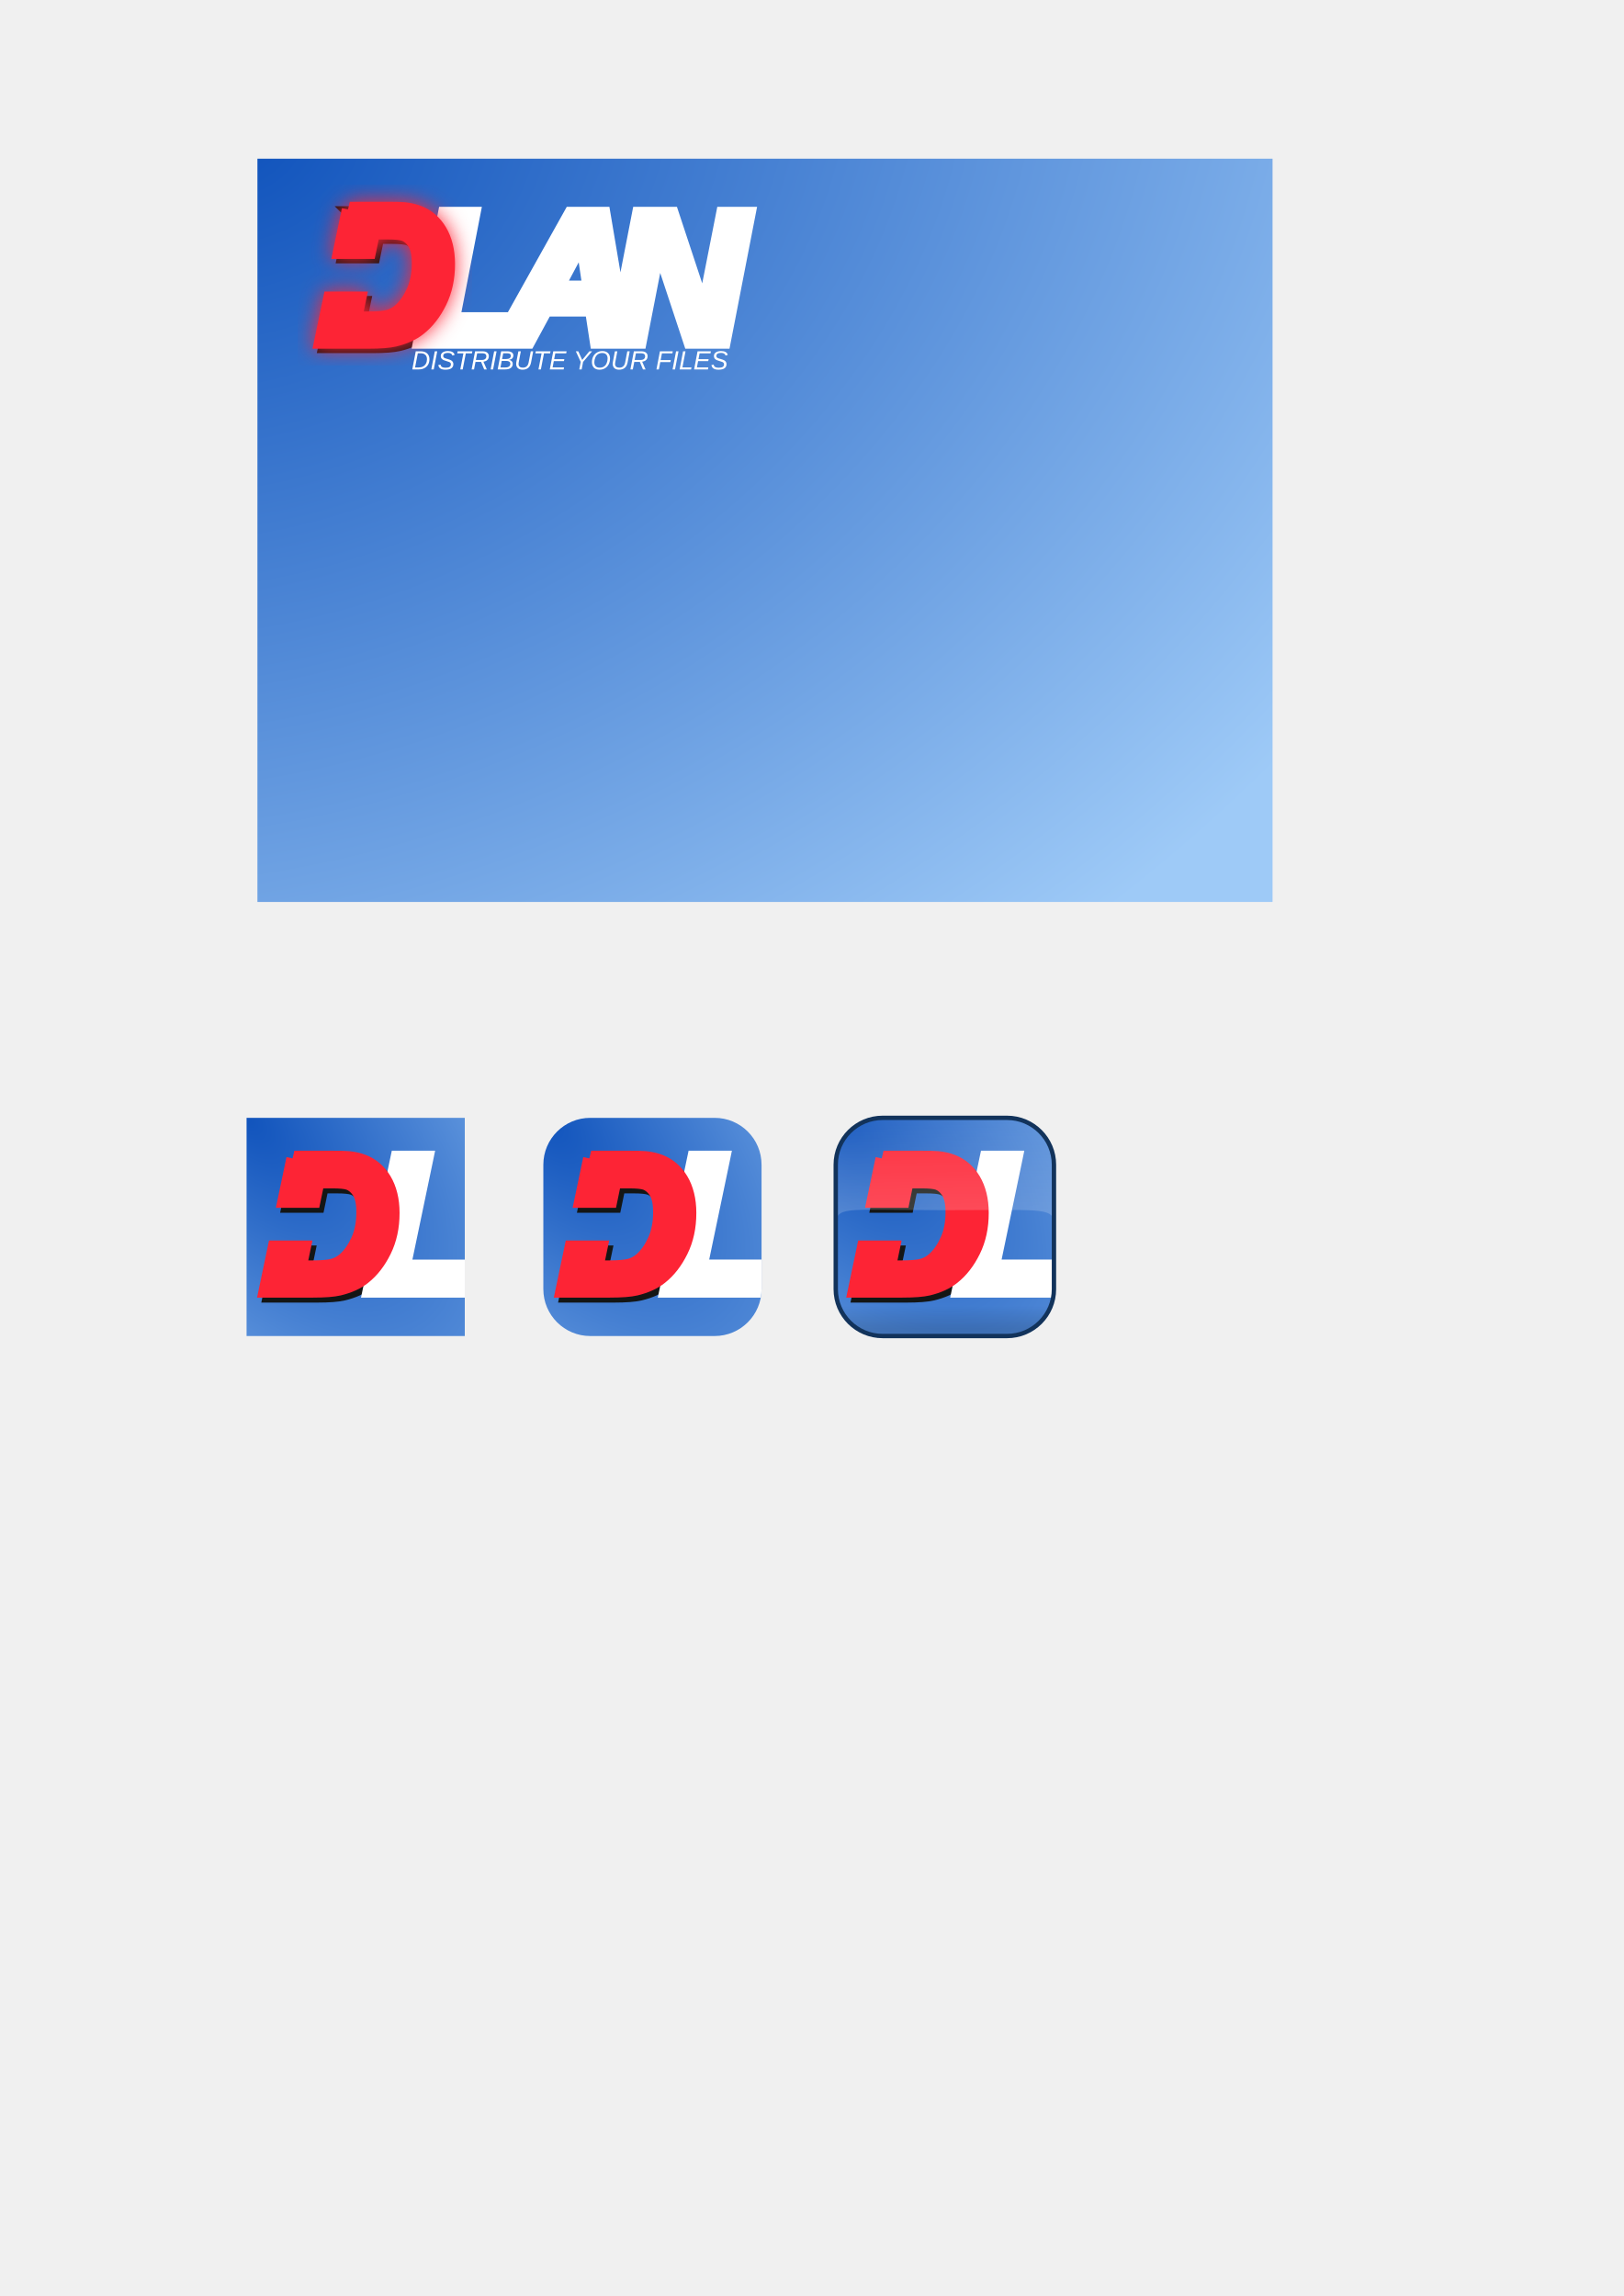
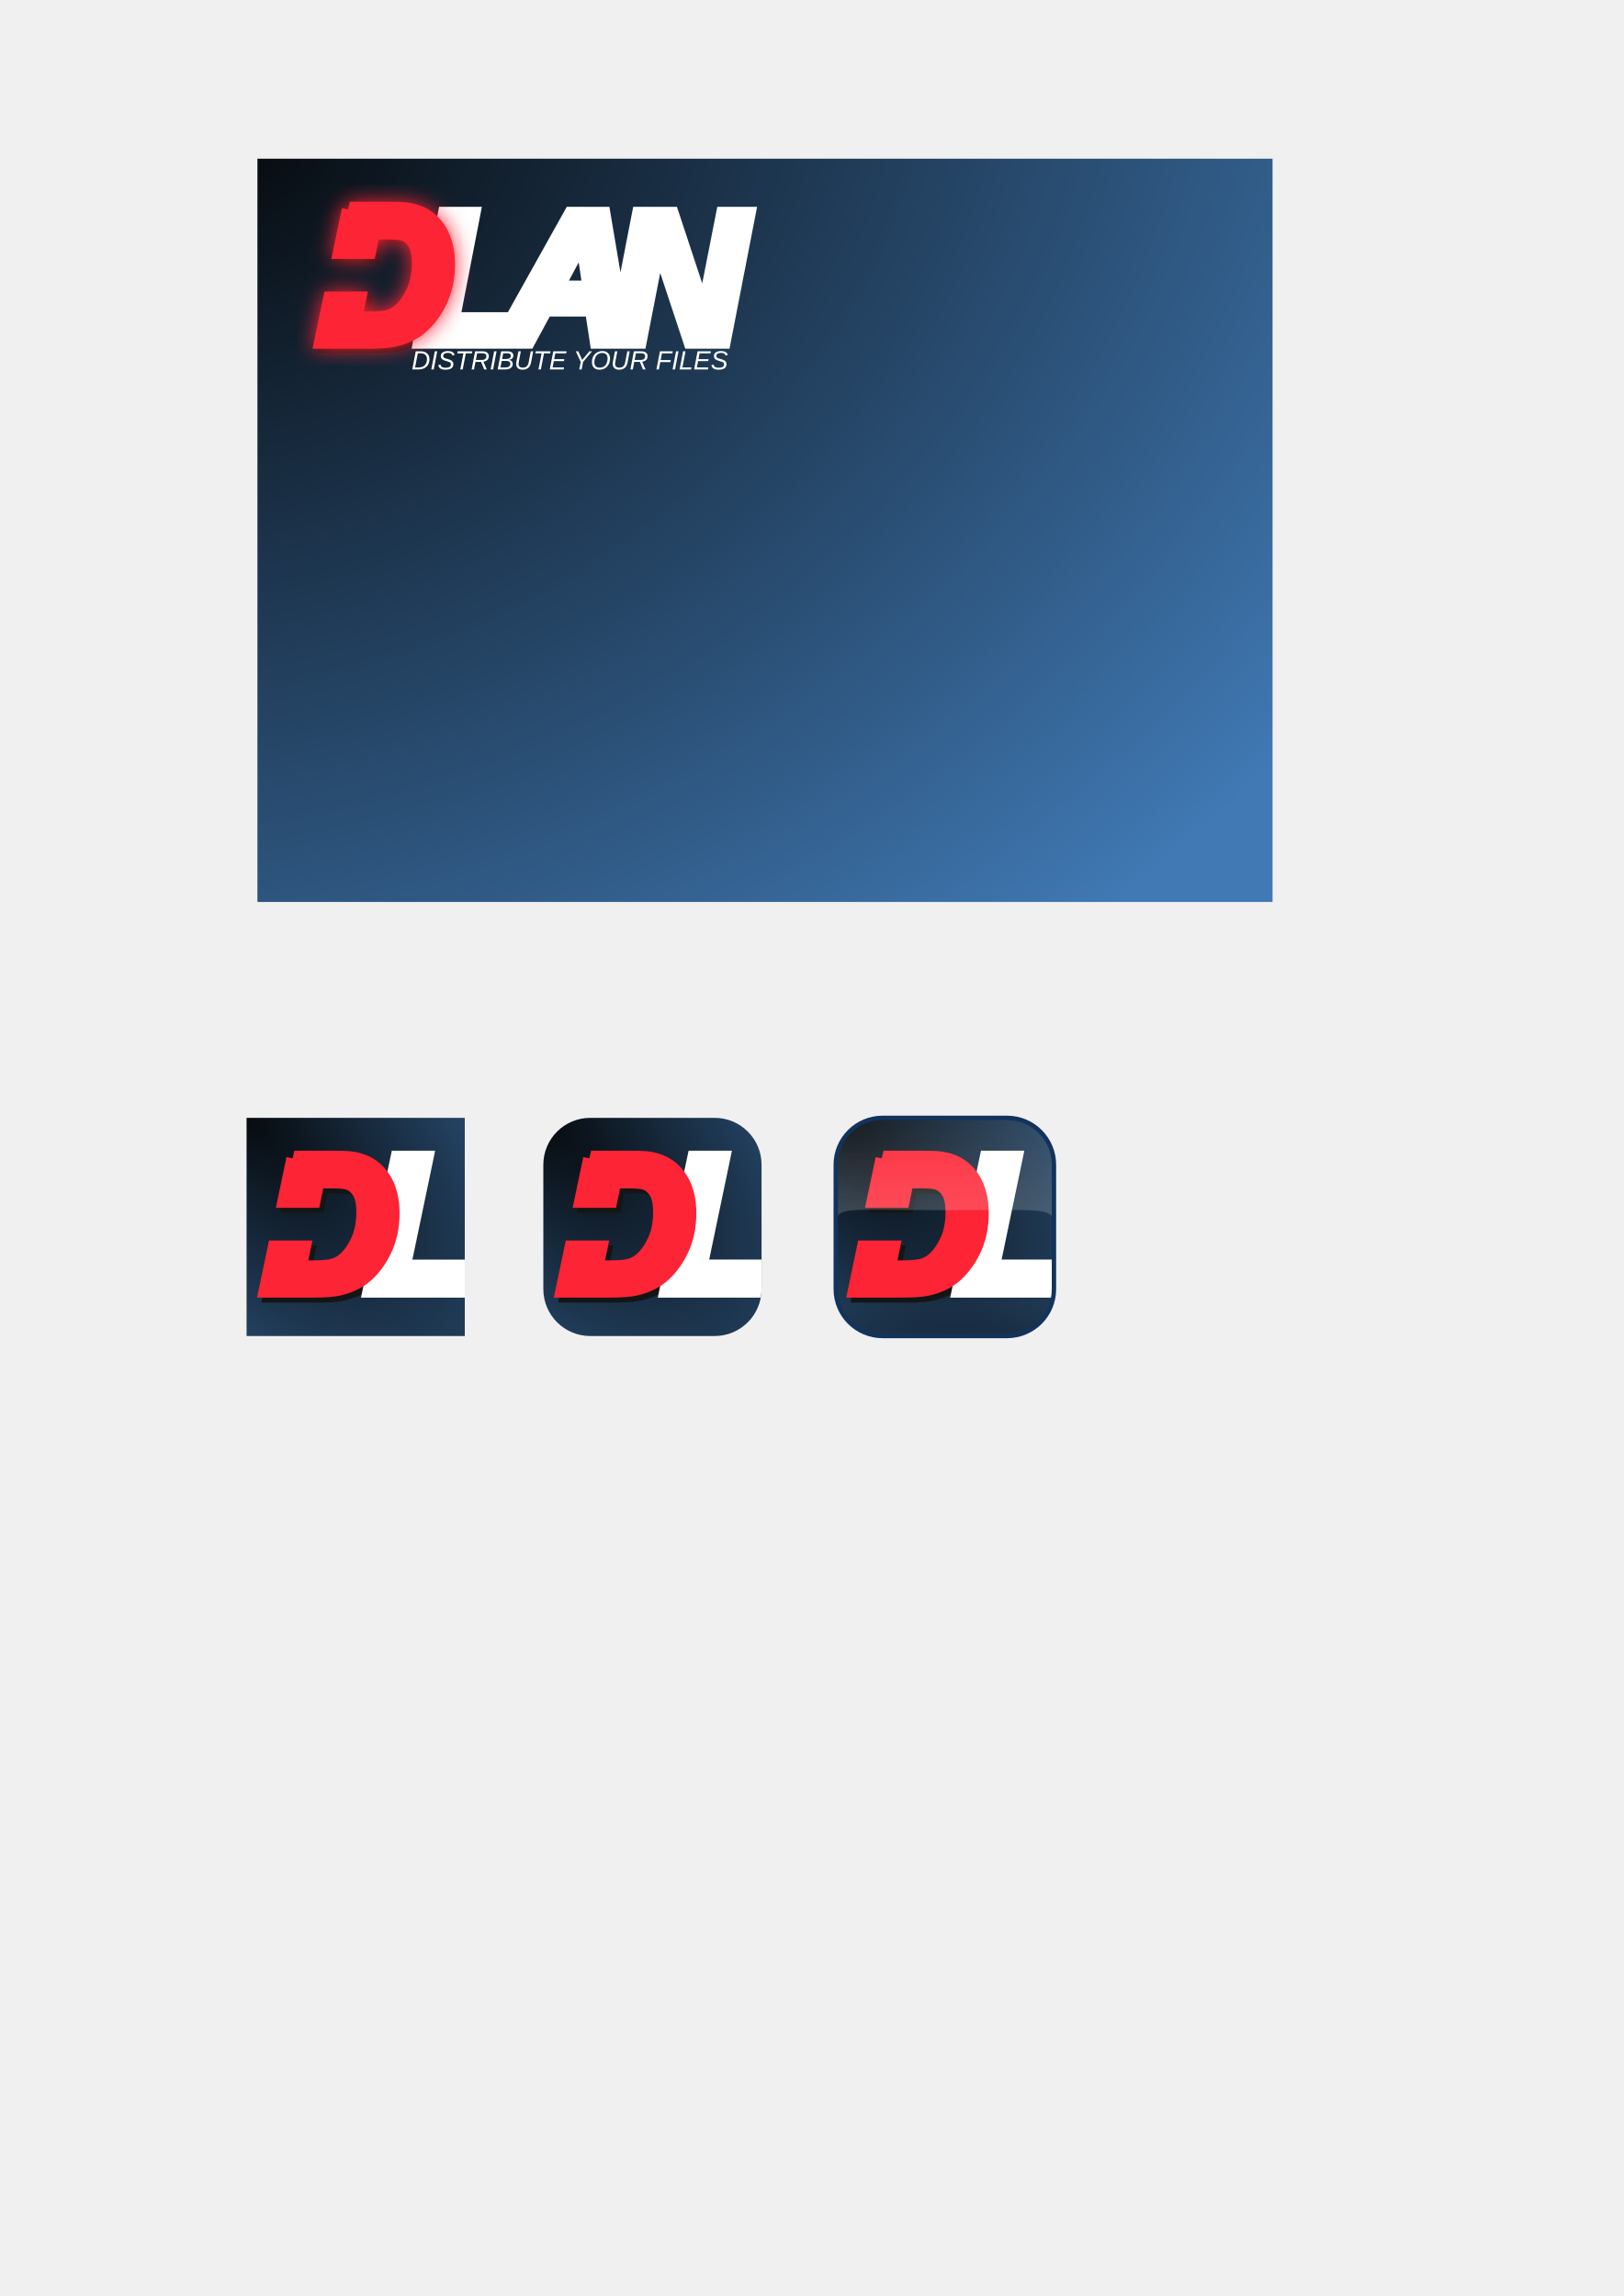
<svg xmlns="http://www.w3.org/2000/svg" xmlns:xlink="http://www.w3.org/1999/xlink" width="744.094" height="1052.362" id="svg6780" version="1.1">
  <defs id="defs6782">
    <linearGradient id="linearGradient3874">
      <stop id="stop3876" offset="0" style="stop-color:#000000;stop-opacity:0.595;" />
      <stop id="stop3878" offset="1" style="stop-color:#000000;stop-opacity:0;" />
    </linearGradient>
    <linearGradient id="linearGradient3826">
      <stop id="stop3828" offset="0" style="stop-color:#ffffff;stop-opacity:0.315;" />
      <stop id="stop3830" offset="1" style="stop-color:#ffffff;stop-opacity:1;" />
    </linearGradient>
    <filter color-interpolation-filters="sRGB" id="filter3894" x="-0.197" width="1.394" y="-0.187" height="1.375">
      <feGaussianBlur stdDeviation="4.68" id="feGaussianBlur3896" />
    </filter>
    <radialGradient xlink:href="#linearGradient3795" id="radialGradient6778" gradientUnits="userSpaceOnUse" gradientTransform="matrix(1.381971,1.129621,-1.624774,1.357496,481.3983,375.386)" cx="56.043" cy="385.816" fx="56.043" fy="385.816" r="340" />
    <linearGradient id="linearGradient3795">
-       <stop style="stop-color:#1053bc;stop-opacity:1;" offset="0" id="stop3797" />
-       <stop style="stop-color:#9ecaf7;stop-opacity:1;" offset="1" id="stop3799" />
+       <stop style="stop-color:#070b0f;stop-opacity:1;" offset="0" id="stop3797" />
+       <stop style="stop-color:#4079b4;stop-opacity:1;" offset="1" id="stop3799" />
    </linearGradient>
    <radialGradient r="340" fy="385.816" fx="56.043" cy="385.816" cx="56.043" gradientTransform="matrix(1.233487,0.9850468,-1.450201,1.183758,599.7721,-445.7132)" gradientUnits="userSpaceOnUse" id="radialGradient6816" xlink:href="#linearGradient3795" />
-     <radialGradient xlink:href="#linearGradient3795-7" id="radialGradient3941" gradientUnits="userSpaceOnUse" gradientTransform="matrix(0.6854414,0.6505665,-0.2405003,0.4122895,165.5264,314.9158)" cx="56.043" cy="385.816" fx="56.043" fy="385.816" r="340" />
+     <radialGradient xlink:href="#linearGradient3795" id="radialGradient3941" gradientUnits="userSpaceOnUse" gradientTransform="matrix(0.6854414,0.6505665,-0.2405003,0.4122895,165.5264,314.9158)" cx="56.043" cy="385.816" fx="56.043" fy="385.816" r="340" />
    <linearGradient id="linearGradient3795-7">
      <stop style="stop-color:#1053bc;stop-opacity:1;" offset="0" id="stop3797-4" />
      <stop style="stop-color:#9ecaf7;stop-opacity:1;" offset="1" id="stop3799-0" />
    </linearGradient>
-     <radialGradient xlink:href="#linearGradient3795-7" id="radialGradient3903" gradientUnits="userSpaceOnUse" gradientTransform="matrix(0.6854414,0.6505665,-0.2405003,0.4122895,301.5264,314.9158)" cx="56.043" cy="385.816" fx="56.043" fy="385.816" r="340" />
+     <radialGradient xlink:href="#linearGradient3795" id="radialGradient3903" gradientUnits="userSpaceOnUse" gradientTransform="matrix(0.6854414,0.6505665,-0.2405003,0.4122895,301.5264,314.9158)" cx="56.043" cy="385.816" fx="56.043" fy="385.816" r="340" />
    <linearGradient id="linearGradient3269">
      <stop style="stop-color:#1053bc;stop-opacity:1;" offset="0" id="stop3271" />
      <stop style="stop-color:#9ecaf7;stop-opacity:1;" offset="1" id="stop3273" />
    </linearGradient>
-     <radialGradient xlink:href="#linearGradient3795-7" id="radialGradient3049" gradientUnits="userSpaceOnUse" gradientTransform="matrix(0.6854414,0.6505665,-0.2405003,0.4122895,435.5264,314.9158)" cx="56.043" cy="385.816" fx="56.043" fy="385.816" r="340" />
+     <radialGradient xlink:href="#linearGradient3795" id="radialGradient3049" gradientUnits="userSpaceOnUse" gradientTransform="matrix(0.6854414,0.6505665,-0.2405003,0.4122895,435.5264,314.9158)" cx="56.043" cy="385.816" fx="56.043" fy="385.816" r="340" />
    <linearGradient xlink:href="#linearGradient3826" id="linearGradient3843" x1="436" y1="512.621" x2="437" y2="567.121" gradientUnits="userSpaceOnUse" gradientTransform="matrix(1,0,0,0.8878505,0,57.46262)" />
    <radialGradient xlink:href="#linearGradient3795-7" id="radialGradient3853" gradientUnits="userSpaceOnUse" gradientTransform="matrix(0.6854414,0.6505665,-0.2405003,0.4122895,435.5264,314.9158)" cx="56.043" cy="385.816" fx="56.043" fy="385.816" r="340" />
    <linearGradient xlink:href="#linearGradient3874" id="linearGradient3882" x1="432.494" y1="609.041" x2="432.494" y2="598.395" gradientUnits="userSpaceOnUse" />
  </defs>
  <g id="layer1">
-     <rect y="72.74" x="117.971" height="340.672" width="465.202" id="rect6776" style="fill:url(#radialGradient6816);fill-opacity:1;stroke:none" />
+     <rect y="72.74" x="117.971" height="340.672" width="465.202" id="rect6776" style="fill:url(#radialGradient6816);fill-opacity:1.0;stroke:none" />
    <g transform="translate(88.20543,-238.9675)" id="g6754">
      <g transform="translate(-196.5855,7.739412)" id="g6756" style="font-size:83.747px;font-style:oblique;font-variant:normal;font-weight:bold;font-stretch:normal;line-height:125%;letter-spacing:-11.36px;word-spacing:1.75px;fill:#141615;fill-opacity:1;stroke:#141615;stroke-width:7.4;stroke-miterlimit:4;stroke-opacity:1;stroke-dasharray:none;font-family:Arial;-inkscape-font-specification:Arial Bold Oblique">
        <path id="path6758" d="m 270.688,329.438 -3.938,18.781 12.312,0 1.844,-8.906 7.156,0 c 3.626,5e-5 6.145,0.259 7.562,0.75 2.017,0.709 3.717,2.141 5.094,4.281 1.377,2.14 2.062,5.31 2.062,9.562 -5e-5,4.989 -0.837,9.32 -2.5,13 -1.663,3.68 -3.699,6.636 -6.125,8.844 -1.69,1.527 -3.563,2.566 -5.594,3.125 -2.031,0.559 -5.287,0.844 -9.812,0.844 l -6.25,0 1.906,-9.125 -12.344,0 -3.938,18.781 21.156,0 c 5.316,0 9.25,-0.307 11.812,-0.906 4.525,-1.09 8.231,-2.773 11.094,-5.062 3.735,-2.944 6.814,-6.935 9.281,-11.938 2.467,-5.002 3.719,-10.727 3.719,-17.188 -6e-5,-2.999 -0.311,-5.76 -0.938,-8.281 -0.627,-2.522 -1.529,-4.752 -2.688,-6.688 -1.159,-1.935 -2.53,-3.592 -4.125,-4.969 -1.595,-1.377 -3.363,-2.424 -5.312,-3.188 -1.949,-0.763 -4.176,-1.286 -6.656,-1.531 -1.254,-0.136 -4.127,-0.187 -8.625,-0.188 l -16.156,0 z" style="fill:#141615;fill-opacity:1;stroke:#141615;stroke-width:7.4;stroke-miterlimit:4;stroke-opacity:1;stroke-dasharray:none" />
      </g>
      <text xml:space="preserve" style="font-size:83.747px;font-style:oblique;font-variant:normal;font-weight:bold;font-stretch:normal;line-height:125%;letter-spacing:-11.36px;word-spacing:1.75px;fill:#ffffff;fill-opacity:1;stroke:#ffffff;stroke-width:7.4;stroke-miterlimit:4;stroke-opacity:1;stroke-dasharray:none;font-family:Arial;-inkscape-font-specification:Arial Bold Oblique" x="103.435" y="395.086" id="text6760">
        <tspan id="tspan6762" x="103.435" y="395.086">LAN</tspan>
      </text>
      <g id="g6764" style="font-size:83.747px;font-style:oblique;font-variant:normal;font-weight:bold;font-stretch:normal;line-height:125%;letter-spacing:-11.36px;word-spacing:1.75px;fill:#fd2435;fill-opacity:1;stroke:#fd2435;stroke-width:7.4;stroke-miterlimit:4;stroke-opacity:1;stroke-dasharray:none;filter:url(#filter3894);font-family:Arial;-inkscape-font-specification:Arial Bold Oblique" transform="translate(-198.5714,5.714286)">
        <path id="path6766" d="m 270.688,329.438 -3.938,18.781 12.312,0 1.844,-8.906 7.156,0 c 3.626,5e-5 6.145,0.259 7.562,0.75 2.017,0.709 3.717,2.141 5.094,4.281 1.377,2.14 2.062,5.31 2.062,9.562 -5e-5,4.989 -0.837,9.32 -2.5,13 -1.663,3.68 -3.699,6.636 -6.125,8.844 -1.69,1.527 -3.563,2.566 -5.594,3.125 -2.031,0.559 -5.287,0.844 -9.812,0.844 l -6.25,0 1.906,-9.125 -12.344,0 -3.938,18.781 21.156,0 c 5.316,0 9.25,-0.307 11.812,-0.906 4.525,-1.09 8.231,-2.773 11.094,-5.062 3.735,-2.944 6.814,-6.935 9.281,-11.938 2.467,-5.002 3.719,-10.727 3.719,-17.188 -6e-5,-2.999 -0.311,-5.76 -0.938,-8.281 -0.627,-2.522 -1.529,-4.752 -2.688,-6.688 -1.159,-1.935 -2.53,-3.592 -4.125,-4.969 -1.595,-1.377 -3.363,-2.424 -5.312,-3.188 -1.949,-0.763 -4.176,-1.286 -6.656,-1.531 -1.254,-0.136 -4.127,-0.187 -8.625,-0.188 l -16.156,0 z" style="fill:#fd2435;fill-opacity:1;stroke:#fd2435;stroke-width:7.4;stroke-miterlimit:4;stroke-opacity:1;stroke-dasharray:none" />
      </g>
      <g style="font-size:83.747px;font-style:oblique;font-variant:normal;font-weight:bold;font-stretch:normal;line-height:125%;letter-spacing:-11.36px;word-spacing:1.75px;fill:#fd2435;fill-opacity:1;stroke:#fd2435;stroke-width:7.4;stroke-miterlimit:4;stroke-opacity:1;stroke-dasharray:none;font-family:Arial;-inkscape-font-specification:Arial Bold Oblique" id="g6768" transform="translate(-198.5714,5.714286)">
        <path style="fill:#fd2435;fill-opacity:1;stroke:#fd2435;stroke-width:7.4;stroke-miterlimit:4;stroke-opacity:1;stroke-dasharray:none" d="m 270.688,329.438 -3.938,18.781 12.312,0 1.844,-8.906 7.156,0 c 3.626,5e-5 6.145,0.259 7.562,0.75 2.017,0.709 3.717,2.141 5.094,4.281 1.377,2.14 2.062,5.31 2.062,9.562 -5e-5,4.989 -0.837,9.32 -2.5,13 -1.663,3.68 -3.699,6.636 -6.125,8.844 -1.69,1.527 -3.563,2.566 -5.594,3.125 -2.031,0.559 -5.287,0.844 -9.812,0.844 l -6.25,0 1.906,-9.125 -12.344,0 -3.938,18.781 21.156,0 c 5.316,0 9.25,-0.307 11.812,-0.906 4.525,-1.09 8.231,-2.773 11.094,-5.062 3.735,-2.944 6.814,-6.935 9.281,-11.938 2.467,-5.002 3.719,-10.727 3.719,-17.188 -6e-5,-2.999 -0.311,-5.76 -0.938,-8.281 -0.627,-2.522 -1.529,-4.752 -2.688,-6.688 -1.159,-1.935 -2.53,-3.592 -4.125,-4.969 -1.595,-1.377 -3.363,-2.424 -5.312,-3.188 -1.949,-0.763 -4.176,-1.286 -6.656,-1.531 -1.254,-0.136 -4.127,-0.187 -8.625,-0.188 l -16.156,0 z" id="path6770" />
      </g>
      <text xml:space="preserve" style="font-size:11.999px;font-style:normal;font-variant:normal;font-weight:normal;font-stretch:normal;line-height:125%;letter-spacing:0px;word-spacing:0px;fill:#ffffff;fill-opacity:1;stroke:none;font-family:Arial;-inkscape-font-specification:Arial" x="100.853" y="406.288" id="text6772" transform="scale(0.9951029,1.004921)">
        <tspan id="tspan6774" x="100.853" y="406.288" style="font-style:oblique;font-variant:normal;font-weight:normal;font-stretch:normal;fill:#ffffff;fill-opacity:1;font-family:Arial;-inkscape-font-specification:Arial Oblique">DISTRIBUTE YOUR FILES</tspan>
      </text>
    </g>
    <g style="font-size:83.747px;font-style:oblique;font-variant:normal;font-weight:bold;font-stretch:normal;line-height:125%;letter-spacing:-11.36px;word-spacing:1.75px;fill:#141615;fill-opacity:1;stroke:#141615;stroke-width:7.4;stroke-miterlimit:4;stroke-opacity:1;stroke-dasharray:none;font-family:Arial;-inkscape-font-specification:Arial Bold Oblique" id="g3060" transform="translate(2.20932,203.7042)">
      <path style="fill:#141615;fill-opacity:1;stroke:#141615;stroke-width:7.4;stroke-miterlimit:4;stroke-opacity:1;stroke-dasharray:none" d="m 270.688,329.438 -3.938,18.781 12.312,0 1.844,-8.906 7.156,0 c 3.626,5e-5 6.145,0.259 7.562,0.75 2.017,0.709 3.717,2.141 5.094,4.281 1.377,2.14 2.062,5.31 2.062,9.562 -5e-5,4.989 -0.837,9.32 -2.5,13 -1.663,3.68 -3.699,6.636 -6.125,8.844 -1.69,1.527 -3.563,2.566 -5.594,3.125 -2.031,0.559 -5.287,0.844 -9.812,0.844 l -6.25,0 1.906,-9.125 -12.344,0 -3.938,18.781 21.156,0 c 5.316,0 9.25,-0.307 11.812,-0.906 4.525,-1.09 8.231,-2.773 11.094,-5.062 3.735,-2.944 6.814,-6.935 9.281,-11.938 2.467,-5.002 3.719,-10.727 3.719,-17.188 -6e-5,-2.999 -0.311,-5.76 -0.938,-8.281 -0.627,-2.522 -1.529,-4.752 -2.688,-6.688 -1.159,-1.935 -2.53,-3.592 -4.125,-4.969 -1.595,-1.377 -3.363,-2.424 -5.312,-3.188 -1.949,-0.763 -4.176,-1.286 -6.656,-1.531 -1.254,-0.136 -4.127,-0.187 -8.625,-0.188 l -16.156,0 z" id="path3062" />
    </g>
-     <rect ry="21.5" y="512.362" x="248.996" height="100" width="100" id="rect3120" style="fill:url(#radialGradient3903);fill-opacity:1;stroke:none" />
+     <rect ry="21.5" y="512.362" x="248.996" height="100" width="100" id="rect3120" style="fill:url(#radialGradient3903);fill-opacity:1.0;stroke:none" />
    <g transform="translate(2.17605,203.9619)" id="g3048-2" style="font-size:83.747px;font-style:oblique;font-variant:normal;font-weight:bold;font-stretch:normal;line-height:125%;letter-spacing:-11.36px;word-spacing:1.75px;fill:#141615;fill-opacity:1;stroke:#141615;stroke-width:7.4;stroke-miterlimit:4;stroke-opacity:1;stroke-dasharray:none;font-family:Arial;-inkscape-font-specification:Arial Bold Oblique">
      <path id="path3050-5" d="m 270.688,329.438 -3.938,18.781 12.312,0 1.844,-8.906 7.156,0 c 3.626,5e-5 6.145,0.259 7.562,0.75 2.017,0.709 3.717,2.141 5.094,4.281 1.377,2.14 2.062,5.31 2.062,9.562 -5e-5,4.989 -0.837,9.32 -2.5,13 -1.663,3.68 -3.699,6.636 -6.125,8.844 -1.69,1.527 -3.563,2.566 -5.594,3.125 -2.031,0.559 -5.287,0.844 -9.812,0.844 l -6.25,0 1.906,-9.125 -12.344,0 -3.938,18.781 21.156,0 c 5.316,0 9.25,-0.307 11.812,-0.906 4.525,-1.09 8.231,-2.773 11.094,-5.062 3.735,-2.944 6.814,-6.935 9.281,-11.938 2.467,-5.002 3.719,-10.727 3.719,-17.188 -6e-5,-2.999 -0.311,-5.76 -0.938,-8.281 -0.627,-2.522 -1.529,-4.752 -2.688,-6.688 -1.159,-1.935 -2.53,-3.592 -4.125,-4.969 -1.595,-1.377 -3.363,-2.424 -5.312,-3.188 -1.949,-0.763 -4.176,-1.286 -6.656,-1.531 -1.254,-0.136 -4.127,-0.187 -8.625,-0.188 l -16.156,0 z" style="fill:#141615;fill-opacity:1;stroke:#141615;stroke-width:7.4;stroke-miterlimit:4;stroke-opacity:1;stroke-dasharray:none" />
    </g>
    <path style="fill:#ffffff;fill-opacity:1;stroke:none" d="m 315.566,527.416 -0.625,2.938 -12.562,59.938 -0.938,4.469 4.562,0 42.625,0 c 0.231,-1.268 0.375,-2.57 0.375,-3.906 l 0,-13.531 -24,0 9.5,-45.469 0.906,-4.438 -4.531,0 -12.312,0 -3,0 z" id="rect3949" />
    <g transform="translate(0.22341,201.6791)" id="g3072" style="font-size:83.747px;font-style:oblique;font-variant:normal;font-weight:bold;font-stretch:normal;line-height:125%;letter-spacing:-11.36px;word-spacing:1.75px;fill:#fd2435;fill-opacity:1;stroke:#fd2435;stroke-width:7.4;stroke-miterlimit:4;stroke-opacity:1;stroke-dasharray:none;font-family:Arial;-inkscape-font-specification:Arial Bold Oblique">
      <path id="path3074" d="m 270.688,329.438 -3.938,18.781 12.312,0 1.844,-8.906 7.156,0 c 3.626,5e-5 6.145,0.259 7.562,0.75 2.017,0.709 3.717,2.141 5.094,4.281 1.377,2.14 2.062,5.31 2.062,9.562 -5e-5,4.989 -0.837,9.32 -2.5,13 -1.663,3.68 -3.699,6.636 -6.125,8.844 -1.69,1.527 -3.563,2.566 -5.594,3.125 -2.031,0.559 -5.287,0.844 -9.812,0.844 l -6.25,0 1.906,-9.125 -12.344,0 -3.938,18.781 21.156,0 c 5.316,0 9.25,-0.307 11.812,-0.906 4.525,-1.09 8.231,-2.773 11.094,-5.062 3.735,-2.944 6.814,-6.935 9.281,-11.938 2.467,-5.002 3.719,-10.727 3.719,-17.188 -6e-5,-2.999 -0.311,-5.76 -0.938,-8.281 -0.627,-2.522 -1.529,-4.752 -2.688,-6.688 -1.159,-1.935 -2.53,-3.592 -4.125,-4.969 -1.595,-1.377 -3.363,-2.424 -5.312,-3.188 -1.949,-0.763 -4.176,-1.286 -6.656,-1.531 -1.254,-0.136 -4.127,-0.187 -8.625,-0.188 l -16.156,0 z" style="fill:#fd2435;fill-opacity:1;stroke:#fd2435;stroke-width:7.4;stroke-miterlimit:4;stroke-opacity:1;stroke-dasharray:none" />
    </g>
    <g transform="translate(-133.7907,203.7042)" id="g3925" style="font-size:83.747px;font-style:oblique;font-variant:normal;font-weight:bold;font-stretch:normal;line-height:125%;letter-spacing:-11.36px;word-spacing:1.75px;fill:#141615;fill-opacity:1;stroke:#141615;stroke-width:7.4;stroke-miterlimit:4;stroke-opacity:1;stroke-dasharray:none;font-family:Arial;-inkscape-font-specification:Arial Bold Oblique">
      <path id="path3927" d="m 270.688,329.438 -3.938,18.781 12.312,0 1.844,-8.906 7.156,0 c 3.626,5e-5 6.145,0.259 7.562,0.75 2.017,0.709 3.717,2.141 5.094,4.281 1.377,2.14 2.062,5.31 2.062,9.562 -5e-5,4.989 -0.837,9.32 -2.5,13 -1.663,3.68 -3.699,6.636 -6.125,8.844 -1.69,1.527 -3.563,2.566 -5.594,3.125 -2.031,0.559 -5.287,0.844 -9.812,0.844 l -6.25,0 1.906,-9.125 -12.344,0 -3.938,18.781 21.156,0 c 5.316,0 9.25,-0.307 11.812,-0.906 4.525,-1.09 8.231,-2.773 11.094,-5.062 3.735,-2.944 6.814,-6.935 9.281,-11.938 2.467,-5.002 3.719,-10.727 3.719,-17.188 -6e-5,-2.999 -0.311,-5.76 -0.938,-8.281 -0.627,-2.522 -1.529,-4.752 -2.688,-6.688 -1.159,-1.935 -2.53,-3.592 -4.125,-4.969 -1.595,-1.377 -3.363,-2.424 -5.312,-3.188 -1.949,-0.763 -4.176,-1.286 -6.656,-1.531 -1.254,-0.136 -4.127,-0.187 -8.625,-0.188 l -16.156,0 z" style="fill:#141615;fill-opacity:1;stroke:#141615;stroke-width:7.4;stroke-miterlimit:4;stroke-opacity:1;stroke-dasharray:none" />
    </g>
-     <rect style="fill:url(#radialGradient3941);fill-opacity:1;stroke:none" id="rect3929" width="100" height="100" x="112.996" y="512.362" ry="0" />
+     <rect style="fill:url(#radialGradient3941);fill-opacity:1.0;stroke:none" id="rect3929" width="100" height="100" x="112.996" y="512.362" ry="0" />
    <g style="font-size:83.747px;font-style:oblique;font-variant:normal;font-weight:bold;font-stretch:normal;line-height:125%;letter-spacing:-11.36px;word-spacing:1.75px;fill:#141615;fill-opacity:1;stroke:#141615;stroke-width:7.4;stroke-miterlimit:4;stroke-opacity:1;stroke-dasharray:none;font-family:Arial;-inkscape-font-specification:Arial Bold Oblique" id="g3931" transform="translate(-133.8239,203.9619)">
      <path style="fill:#141615;fill-opacity:1;stroke:#141615;stroke-width:7.4;stroke-miterlimit:4;stroke-opacity:1;stroke-dasharray:none" d="m 270.688,329.438 -3.938,18.781 12.312,0 1.844,-8.906 7.156,0 c 3.626,5e-5 6.145,0.259 7.562,0.75 2.017,0.709 3.717,2.141 5.094,4.281 1.377,2.14 2.062,5.31 2.062,9.562 -5e-5,4.989 -0.837,9.32 -2.5,13 -1.663,3.68 -3.699,6.636 -6.125,8.844 -1.69,1.527 -3.563,2.566 -5.594,3.125 -2.031,0.559 -5.287,0.844 -9.812,0.844 l -6.25,0 1.906,-9.125 -12.344,0 -3.938,18.781 21.156,0 c 5.316,0 9.25,-0.307 11.812,-0.906 4.525,-1.09 8.231,-2.773 11.094,-5.062 3.735,-2.944 6.814,-6.935 9.281,-11.938 2.467,-5.002 3.719,-10.727 3.719,-17.188 -6e-5,-2.999 -0.311,-5.76 -0.938,-8.281 -0.627,-2.522 -1.529,-4.752 -2.688,-6.688 -1.159,-1.935 -2.53,-3.592 -4.125,-4.969 -1.595,-1.377 -3.363,-2.424 -5.312,-3.188 -1.949,-0.763 -4.176,-1.286 -6.656,-1.531 -1.254,-0.136 -4.127,-0.187 -8.625,-0.188 l -16.156,0 z" id="path3933" />
    </g>
    <path style="fill:#ffffff;fill-opacity:1;stroke:none" d="m 179.558,527.423 -0.625,2.938 -12.562,59.938 -0.938,4.469 4.562,0 43,0 0,-17.438 -24,0 9.5,-45.469 0.906,-4.438 -4.531,0 -12.312,0 -3,0 z" id="rect3943" />
    <g style="font-size:83.747px;font-style:oblique;font-variant:normal;font-weight:bold;font-stretch:normal;line-height:125%;letter-spacing:-11.36px;word-spacing:1.75px;fill:#fd2435;fill-opacity:1;stroke:#fd2435;stroke-width:7.4;stroke-miterlimit:4;stroke-opacity:1;stroke-dasharray:none;font-family:Arial;-inkscape-font-specification:Arial Bold Oblique" id="g3937" transform="translate(-135.7766,201.6791)">
      <path style="fill:#fd2435;fill-opacity:1;stroke:#fd2435;stroke-width:7.4;stroke-miterlimit:4;stroke-opacity:1;stroke-dasharray:none" d="m 270.688,329.438 -3.938,18.781 12.312,0 1.844,-8.906 7.156,0 c 3.626,5e-5 6.145,0.259 7.562,0.75 2.017,0.709 3.717,2.141 5.094,4.281 1.377,2.14 2.062,5.31 2.062,9.562 -5e-5,4.989 -0.837,9.32 -2.5,13 -1.663,3.68 -3.699,6.636 -6.125,8.844 -1.69,1.527 -3.563,2.566 -5.594,3.125 -2.031,0.559 -5.287,0.844 -9.812,0.844 l -6.25,0 1.906,-9.125 -12.344,0 -3.938,18.781 21.156,0 c 5.316,0 9.25,-0.307 11.812,-0.906 4.525,-1.09 8.231,-2.773 11.094,-5.062 3.735,-2.944 6.814,-6.935 9.281,-11.938 2.467,-5.002 3.719,-10.727 3.719,-17.188 -6e-5,-2.999 -0.311,-5.76 -0.938,-8.281 -0.627,-2.522 -1.529,-4.752 -2.688,-6.688 -1.159,-1.935 -2.53,-3.592 -4.125,-4.969 -1.595,-1.377 -3.363,-2.424 -5.312,-3.188 -1.949,-0.763 -4.176,-1.286 -6.656,-1.531 -1.254,-0.136 -4.127,-0.187 -8.625,-0.188 l -16.156,0 z" id="path3939" />
    </g>
    <g transform="translate(136.2093,203.7042)" id="g3033" style="font-size:83.747px;font-style:oblique;font-variant:normal;font-weight:bold;font-stretch:normal;line-height:125%;letter-spacing:-11.36px;word-spacing:1.75px;fill:#141615;fill-opacity:1;stroke:#141615;stroke-width:7.4;stroke-miterlimit:4;stroke-opacity:1;stroke-dasharray:none;font-family:Arial;-inkscape-font-specification:Arial Bold Oblique">
      <path id="path3035" d="m 270.688,329.438 -3.938,18.781 12.312,0 1.844,-8.906 7.156,0 c 3.626,5e-5 6.145,0.259 7.562,0.75 2.017,0.709 3.717,2.141 5.094,4.281 1.377,2.14 2.062,5.31 2.062,9.562 -5e-5,4.989 -0.837,9.32 -2.5,13 -1.663,3.68 -3.699,6.636 -6.125,8.844 -1.69,1.527 -3.563,2.566 -5.594,3.125 -2.031,0.559 -5.287,0.844 -9.812,0.844 l -6.25,0 1.906,-9.125 -12.344,0 -3.938,18.781 21.156,0 c 5.316,0 9.25,-0.307 11.812,-0.906 4.525,-1.09 8.231,-2.773 11.094,-5.062 3.735,-2.944 6.814,-6.935 9.281,-11.938 2.467,-5.002 3.719,-10.727 3.719,-17.188 -6e-5,-2.999 -0.311,-5.76 -0.938,-8.281 -0.627,-2.522 -1.529,-4.752 -2.688,-6.688 -1.159,-1.935 -2.53,-3.592 -4.125,-4.969 -1.595,-1.377 -3.363,-2.424 -5.312,-3.188 -1.949,-0.763 -4.176,-1.286 -6.656,-1.531 -1.254,-0.136 -4.127,-0.187 -8.625,-0.188 l -16.156,0 z" style="fill:#141615;fill-opacity:1;stroke:#141615;stroke-width:7.4;stroke-miterlimit:4;stroke-opacity:1;stroke-dasharray:none" />
    </g>
-     <rect style="fill:url(#radialGradient3049);fill-opacity:1;stroke:none" id="rect3037" width="100" height="100" x="382.996" y="512.362" ry="21.5" />
+     <rect style="fill:url(#radialGradient3049);fill-opacity:1.0;stroke:none" id="rect3037" width="100" height="100" x="382.996" y="512.362" ry="21.5" />
    <g style="font-size:83.747px;font-style:oblique;font-variant:normal;font-weight:bold;font-stretch:normal;line-height:125%;letter-spacing:-11.36px;word-spacing:1.75px;fill:#141615;fill-opacity:1;stroke:#141615;stroke-width:7.4;stroke-miterlimit:4;stroke-opacity:1;stroke-dasharray:none;font-family:Arial;-inkscape-font-specification:Arial Bold Oblique" id="g3039" transform="translate(136.1761,203.9619)">
      <path style="fill:#141615;fill-opacity:1;stroke:#141615;stroke-width:7.4;stroke-miterlimit:4;stroke-opacity:1;stroke-dasharray:none" d="m 270.688,329.438 -3.938,18.781 12.312,0 1.844,-8.906 7.156,0 c 3.626,5e-5 6.145,0.259 7.562,0.75 2.017,0.709 3.717,2.141 5.094,4.281 1.377,2.14 2.062,5.31 2.062,9.562 -5e-5,4.989 -0.837,9.32 -2.5,13 -1.663,3.68 -3.699,6.636 -6.125,8.844 -1.69,1.527 -3.563,2.566 -5.594,3.125 -2.031,0.559 -5.287,0.844 -9.812,0.844 l -6.25,0 1.906,-9.125 -12.344,0 -3.938,18.781 21.156,0 c 5.316,0 9.25,-0.307 11.812,-0.906 4.525,-1.09 8.231,-2.773 11.094,-5.062 3.735,-2.944 6.814,-6.935 9.281,-11.938 2.467,-5.002 3.719,-10.727 3.719,-17.188 -6e-5,-2.999 -0.311,-5.76 -0.938,-8.281 -0.627,-2.522 -1.529,-4.752 -2.688,-6.688 -1.159,-1.935 -2.53,-3.592 -4.125,-4.969 -1.595,-1.377 -3.363,-2.424 -5.312,-3.188 -1.949,-0.763 -4.176,-1.286 -6.656,-1.531 -1.254,-0.136 -4.127,-0.187 -8.625,-0.188 l -16.156,0 z" id="path3041" />
    </g>
    <path id="path3043" d="m 449.566,527.416 -0.625,2.938 -12.562,59.938 -0.938,4.469 4.562,0 42.625,0 c 0.231,-1.268 0.375,-2.57 0.375,-3.906 l 0,-13.531 -24,0 9.5,-45.469 0.906,-4.438 -4.531,0 -12.312,0 -3,0 z" style="fill:#ffffff;fill-opacity:1;stroke:none" />
    <g style="font-size:83.747px;font-style:oblique;font-variant:normal;font-weight:bold;font-stretch:normal;line-height:125%;letter-spacing:-11.36px;word-spacing:1.75px;fill:#fd2435;fill-opacity:1;stroke:#fd2435;stroke-width:7.4;stroke-miterlimit:4;stroke-opacity:1;stroke-dasharray:none;font-family:Arial;-inkscape-font-specification:Arial Bold Oblique" id="g3045" transform="translate(134.2234,201.6791)">
      <path style="fill:#fd2435;fill-opacity:1;stroke:#fd2435;stroke-width:7.4;stroke-miterlimit:4;stroke-opacity:1;stroke-dasharray:none" d="m 270.688,329.438 -3.938,18.781 12.312,0 1.844,-8.906 7.156,0 c 3.626,5e-5 6.145,0.259 7.562,0.75 2.017,0.709 3.717,2.141 5.094,4.281 1.377,2.14 2.062,5.31 2.062,9.562 -5e-5,4.989 -0.837,9.32 -2.5,13 -1.663,3.68 -3.699,6.636 -6.125,8.844 -1.69,1.527 -3.563,2.566 -5.594,3.125 -2.031,0.559 -5.287,0.844 -9.812,0.844 l -6.25,0 1.906,-9.125 -12.344,0 -3.938,18.781 21.156,0 c 5.316,0 9.25,-0.307 11.812,-0.906 4.525,-1.09 8.231,-2.773 11.094,-5.062 3.735,-2.944 6.814,-6.935 9.281,-11.938 2.467,-5.002 3.719,-10.727 3.719,-17.188 -6e-5,-2.999 -0.311,-5.76 -0.938,-8.281 -0.627,-2.522 -1.529,-4.752 -2.688,-6.688 -1.159,-1.935 -2.53,-3.592 -4.125,-4.969 -1.595,-1.377 -3.363,-2.424 -5.312,-3.188 -1.949,-0.763 -4.176,-1.286 -6.656,-1.531 -1.254,-0.136 -4.127,-0.187 -8.625,-0.188 l -16.156,0 z" id="path3047" />
    </g>
    <path style="opacity:0.195;fill:url(#linearGradient3843);fill-opacity:1;stroke:none" d="M 403.375,512.375 C 391.984,512.884 383,521.219 383,531.464 l 0,28.411 c 1.259,-7.062 6.612,-5.206 49.935,-5.208 42.616,-0.002 49.132,-1.333 50.065,5.208 l 0,-28.411 C 483,520.889 473.411,512.375 461.5,512.375 l -57,0 c -0.372,0 -0.758,-0.016 -1.125,0 z" id="rect3834" />
    <rect ry="21.5" y="512.362" x="382.996" height="100" width="100" id="rect3872" style="fill:url(#linearGradient3882);fill-opacity:1;stroke:none;opacity:0.24" />
    <rect style="fill:none;fill-opacity:1;stroke:#12335b;opacity:1;stroke-opacity:1;stroke-width:2;stroke-miterlimit:4;stroke-dasharray:none" id="rect3884" width="100" height="100" x="382.996" y="512.362" ry="21.5" />
  </g>
</svg>
